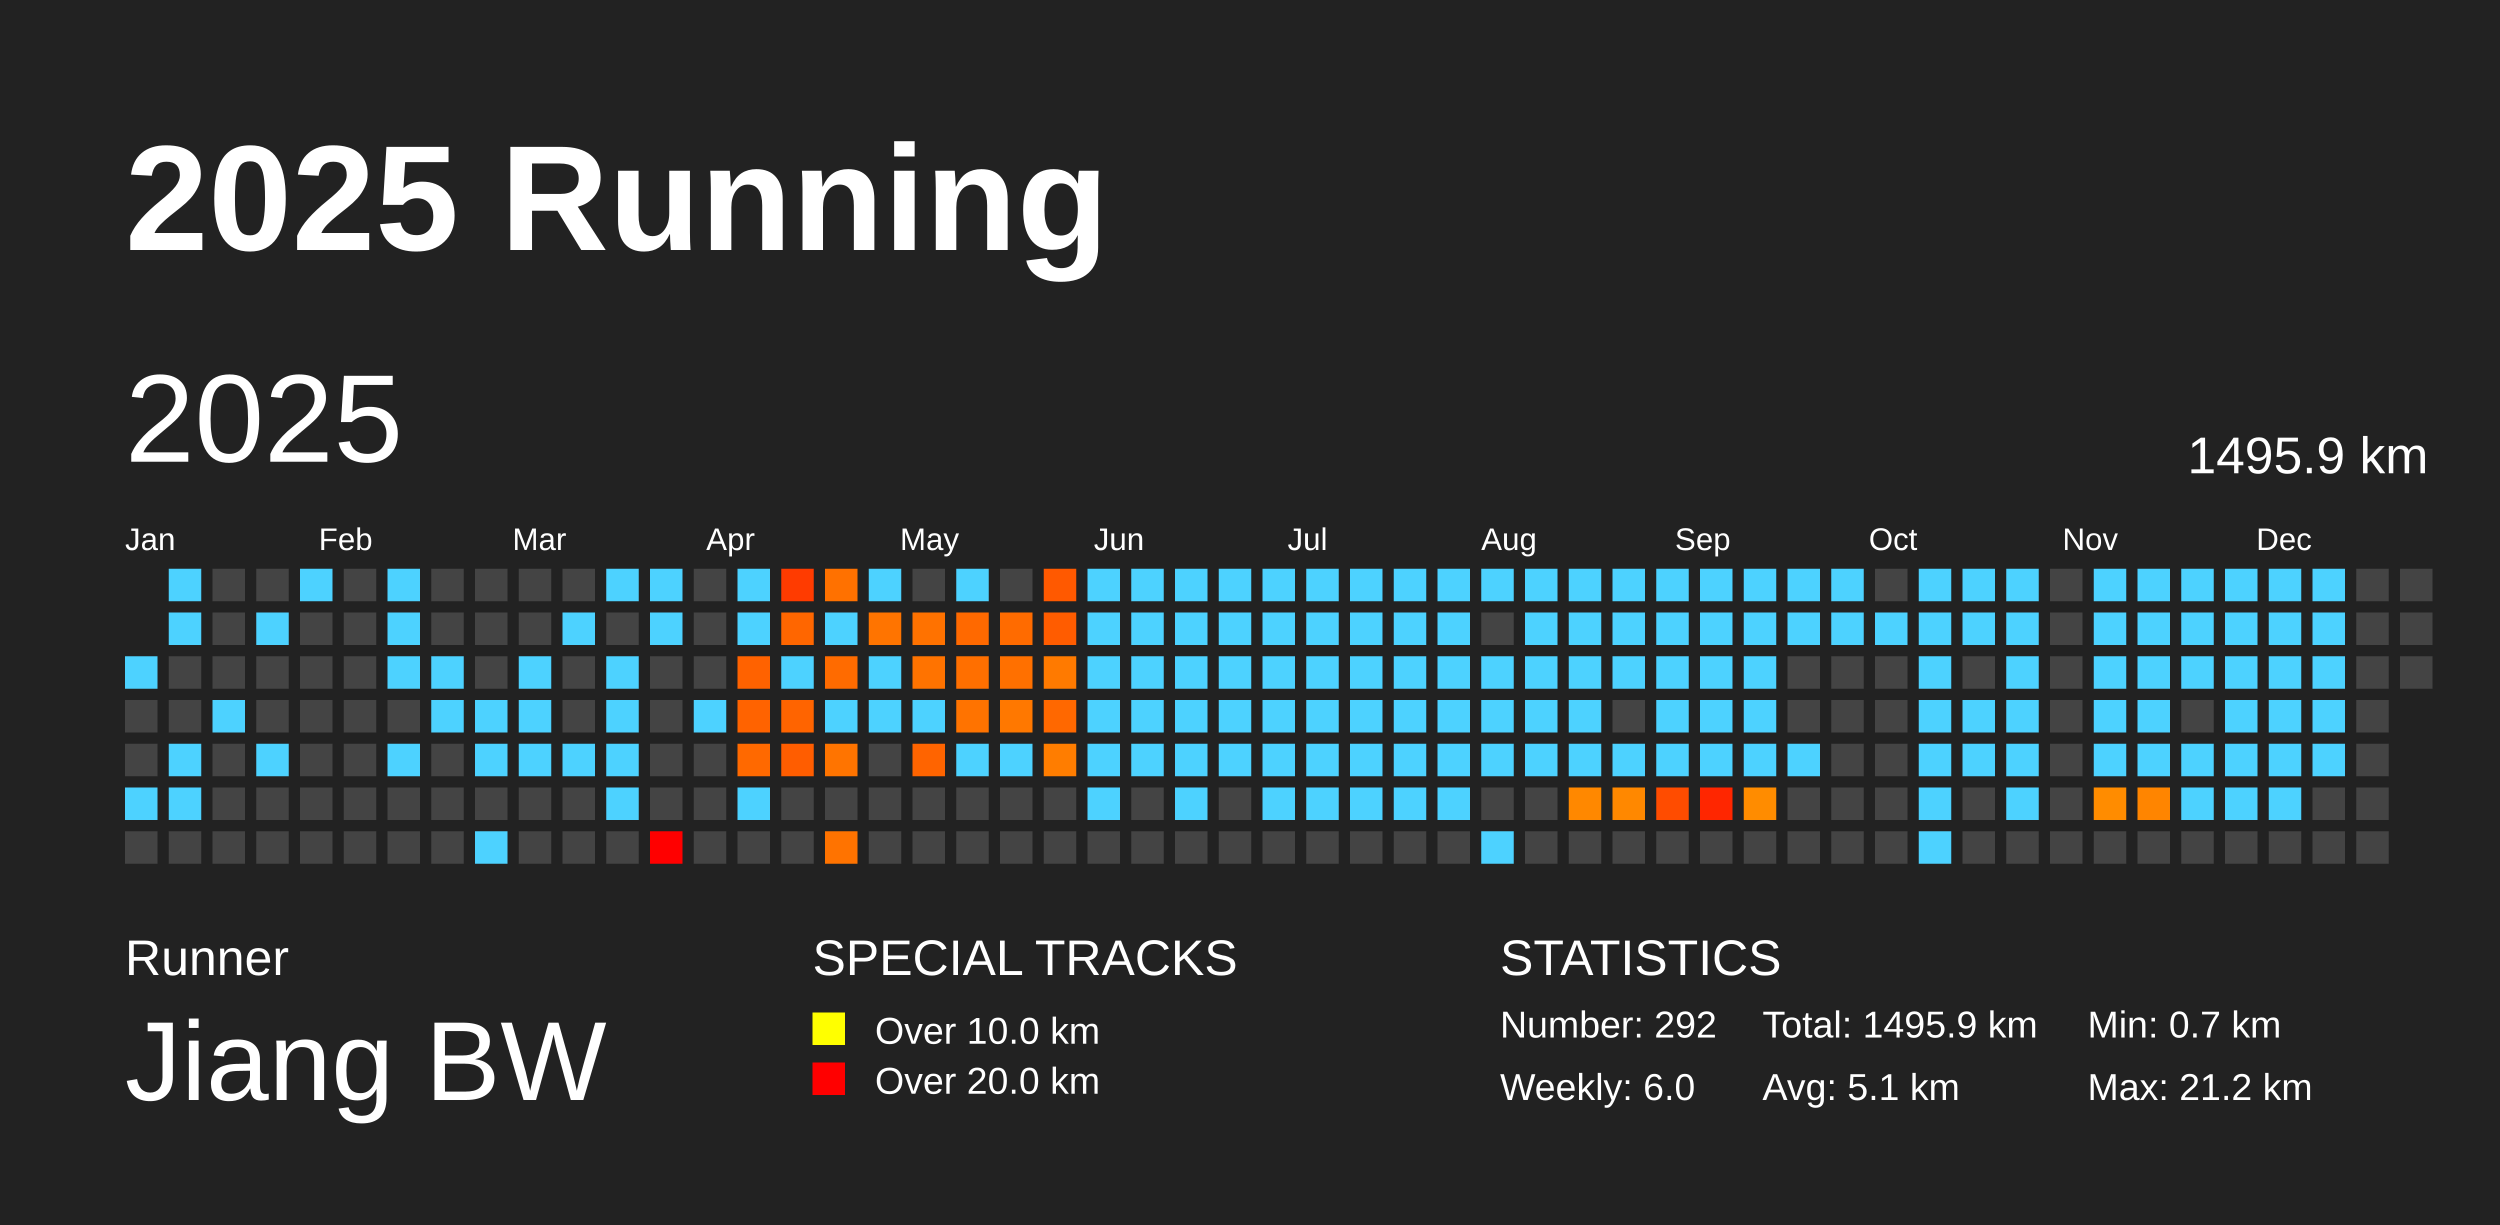
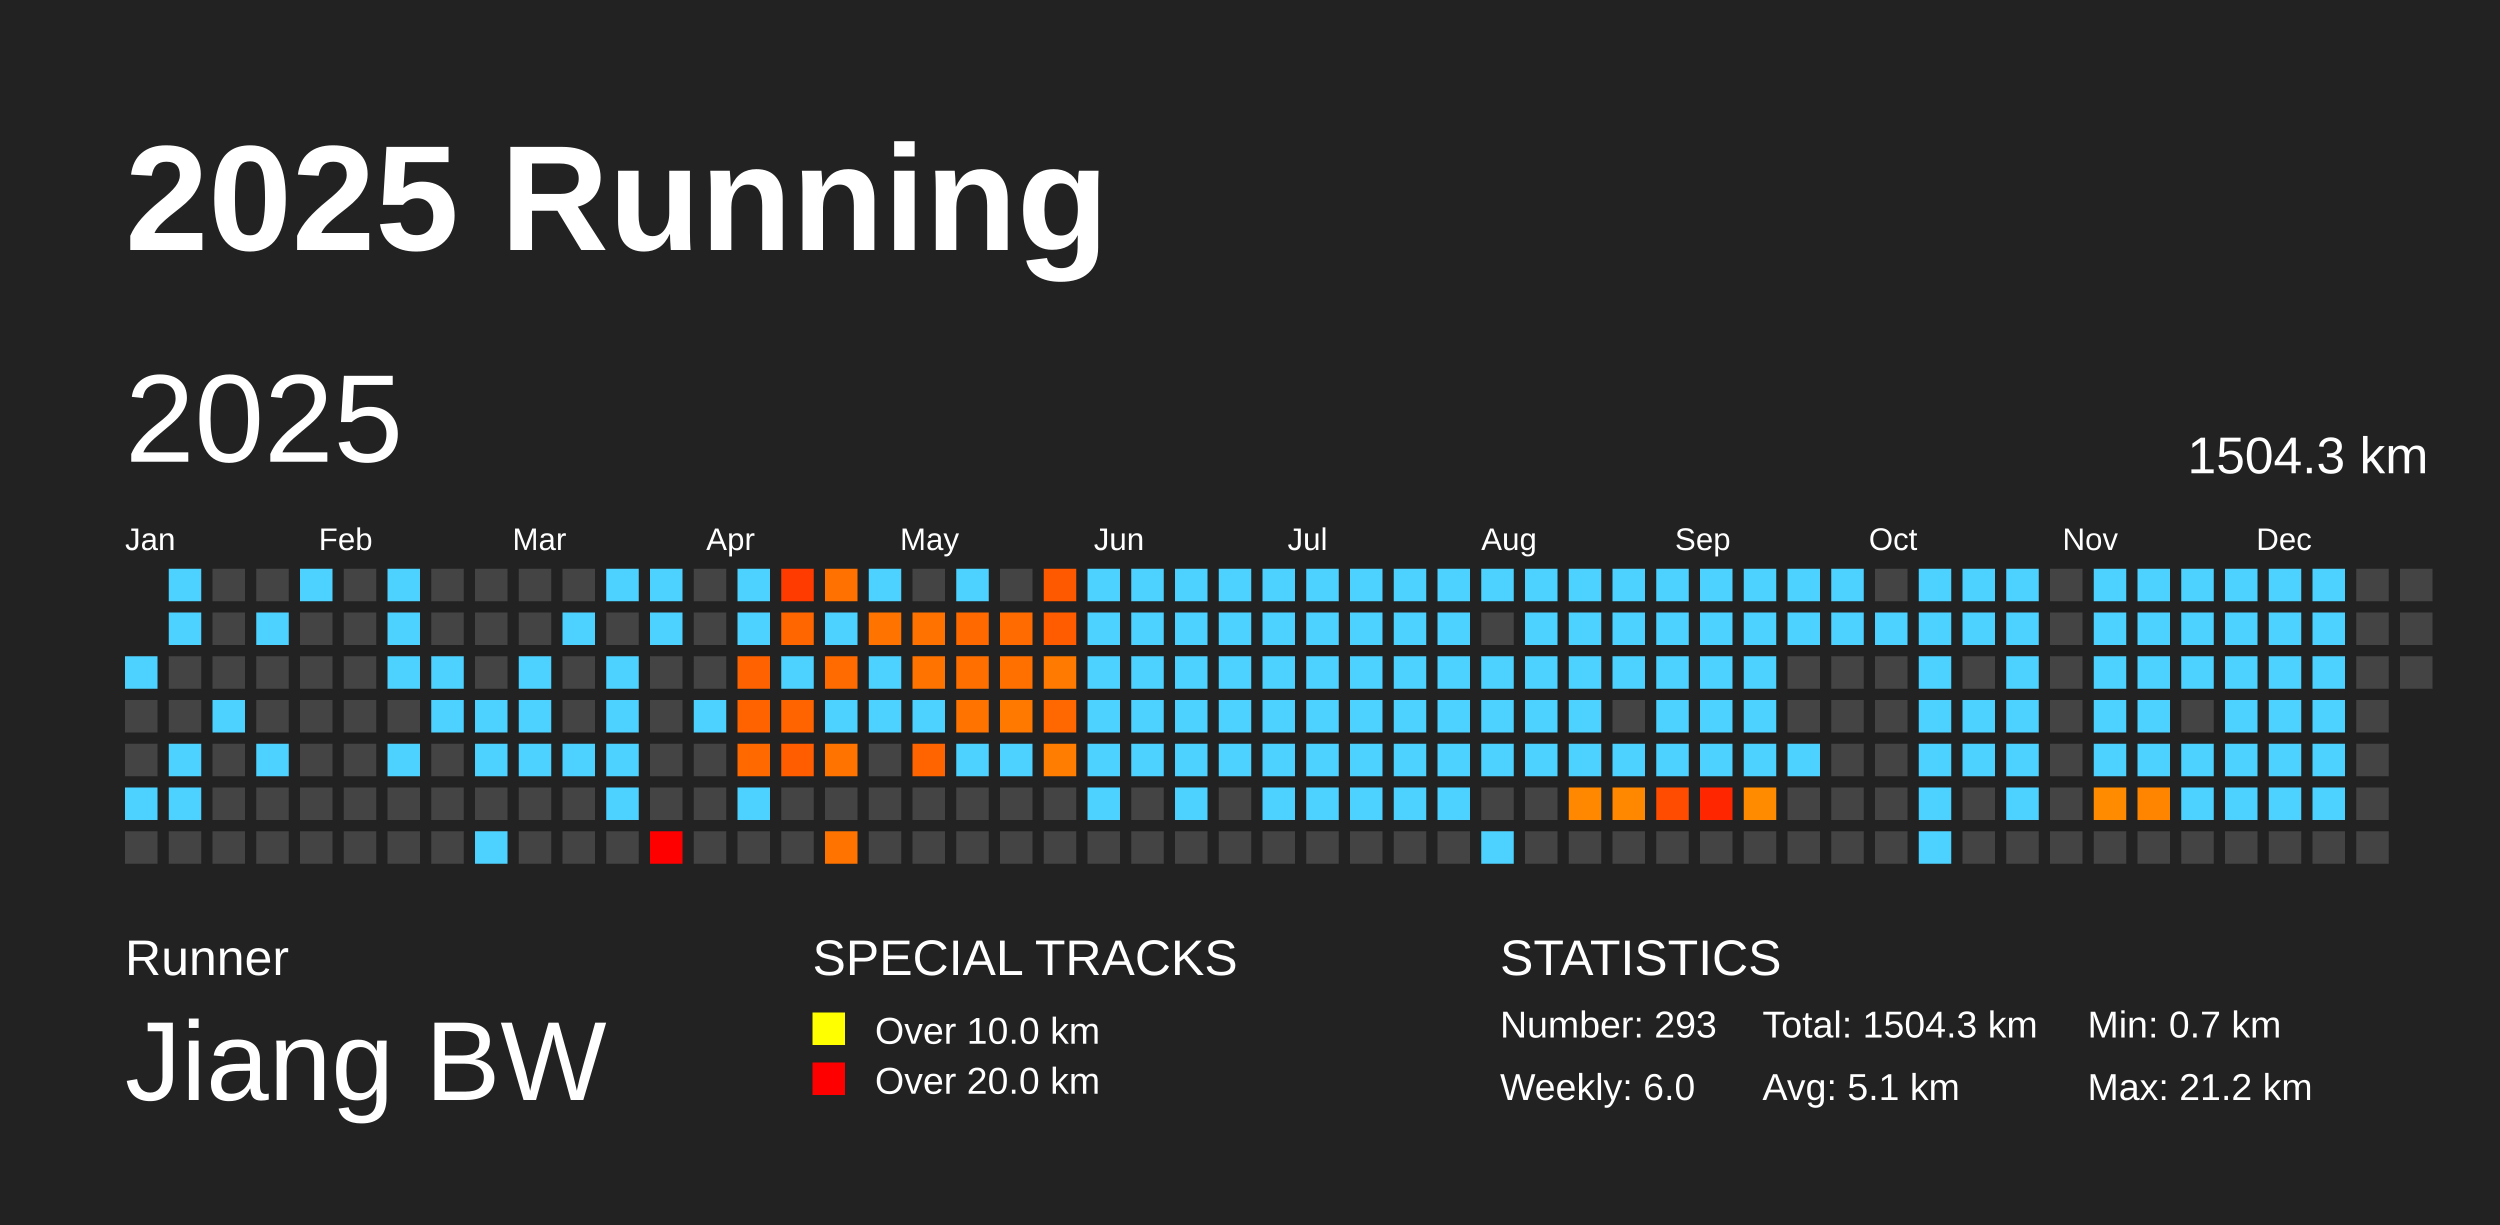
<svg xmlns="http://www.w3.org/2000/svg" baseProfile="full" height="98mm" version="1.1" viewBox="0,0,200,98" width="200mm">
  <defs />
  <rect fill="#222222" height="98" width="200" x="0" y="0" />
  <text fill="#FFFFFF" style="font-size:12px; font-family:Arial; font-weight:bold;" x="10" y="20">2025 Running</text>
  <text fill="#FFFFFF" style="font-size:4px; font-family:Arial" x="10" y="78">Runner</text>
  <text fill="#FFFFFF" style="font-size:9px; font-family:Arial" x="10" y="88">Jiang BW</text>
  <text fill="#FFFFFF" style="font-size:4px; font-family:Arial" x="65" y="78">SPECIAL TRACKS</text>
  <rect fill="yellow" height="2.6" width="2.6" x="65" y="81" />
  <text fill="#FFFFFF" style="font-size:3px; font-family:Arial" x="70" y="83.5">Over 10.0 km</text>
  <rect fill="red" height="2.6" width="2.6" x="65" y="85" />
  <text fill="#FFFFFF" style="font-size:3px; font-family:Arial" x="70" y="87.5">Over 20.0 km</text>
  <text fill="#FFFFFF" style="font-size:4px; font-family:Arial" x="120" y="78">STATISTICS</text>
-   <text fill="#FFFFFF" style="font-size:3px; font-family:Arial" x="120" y="83">Number: 292</text>
+   <text fill="#FFFFFF" style="font-size:3px; font-family:Arial" x="120" y="83">Number: 293</text>
  <text fill="#FFFFFF" style="font-size:3px; font-family:Arial" x="120" y="88">Weekly: 6.0</text>
-   <text fill="#FFFFFF" style="font-size:3px; font-family:Arial" x="141" y="83">Total: 1495.9 km</text>
+   <text fill="#FFFFFF" style="font-size:3px; font-family:Arial" x="141" y="83">Total: 1504.3 km</text>
  <text fill="#FFFFFF" style="font-size:3px; font-family:Arial" x="141" y="88">Avg: 5.1 km</text>
  <text fill="#FFFFFF" style="font-size:3px; font-family:Arial" x="167" y="83">Min: 0.7 km</text>
  <text fill="#FFFFFF" style="font-size:3px; font-family:Arial" x="167" y="88">Max: 21.2 km</text>
  <text dominant-baseline="hanging" fill="#FFFFFF" style="font-size:10.0px; font-family:Arial;" x="10" y="30">2025</text>
-   <text dominant-baseline="hanging" fill="#FFFFFF" style="font-size:4.125px; font-family:Arial;" x="175" y="35">1495.9 km</text>
+   <text dominant-baseline="hanging" fill="#FFFFFF" style="font-size:4.125px; font-family:Arial;" x="175" y="35">1504.3 km</text>
  <text fill="#FFFFFF" style="font-size:2.5px; font-family:Arial" x="10.0" y="44">Jan</text>
  <text fill="#FFFFFF" style="font-size:2.5px; font-family:Arial" x="25.5" y="44">Feb</text>
  <text fill="#FFFFFF" style="font-size:2.5px; font-family:Arial" x="41.0" y="44">Mar</text>
  <text fill="#FFFFFF" style="font-size:2.5px; font-family:Arial" x="56.5" y="44">Apr</text>
  <text fill="#FFFFFF" style="font-size:2.5px; font-family:Arial" x="72.0" y="44">May</text>
  <text fill="#FFFFFF" style="font-size:2.5px; font-family:Arial" x="87.5" y="44">Jun</text>
  <text fill="#FFFFFF" style="font-size:2.5px; font-family:Arial" x="103.0" y="44">Jul</text>
  <text fill="#FFFFFF" style="font-size:2.5px; font-family:Arial" x="118.5" y="44">Aug</text>
  <text fill="#FFFFFF" style="font-size:2.5px; font-family:Arial" x="134.0" y="44">Sep</text>
  <text fill="#FFFFFF" style="font-size:2.5px; font-family:Arial" x="149.5" y="44">Oct</text>
  <text fill="#FFFFFF" style="font-size:2.5px; font-family:Arial" x="165.0" y="44">Nov</text>
  <text fill="#FFFFFF" style="font-size:2.5px; font-family:Arial" x="180.5" y="44">Dec</text>
  <rect fill="#4dd2ff" height="2.6" width="2.6" x="10.0" y="52.5" />
  <rect fill="#444444" height="2.6" width="2.6" x="10.0" y="56.0" />
  <rect fill="#444444" height="2.6" width="2.6" x="10.0" y="59.5" />
  <rect fill="#4dd2ff" height="2.6" width="2.6" x="10.0" y="63.0" />
  <rect fill="#444444" height="2.6" width="2.6" x="10.0" y="66.5" />
  <rect fill="#4dd2ff" height="2.6" width="2.6" x="13.5" y="45.5" />
  <rect fill="#4dd2ff" height="2.6" width="2.6" x="13.5" y="49.0" />
  <rect fill="#444444" height="2.6" width="2.6" x="13.5" y="52.5" />
  <rect fill="#444444" height="2.6" width="2.6" x="13.5" y="56.0" />
  <rect fill="#4dd2ff" height="2.6" width="2.6" x="13.5" y="59.5" />
  <rect fill="#4dd2ff" height="2.6" width="2.6" x="13.5" y="63.0" />
  <rect fill="#444444" height="2.6" width="2.6" x="13.5" y="66.5" />
  <rect fill="#444444" height="2.6" width="2.6" x="17.0" y="45.5" />
  <rect fill="#444444" height="2.6" width="2.6" x="17.0" y="49.0" />
  <rect fill="#444444" height="2.6" width="2.6" x="17.0" y="52.5" />
  <rect fill="#4dd2ff" height="2.6" width="2.6" x="17.0" y="56.0" />
  <rect fill="#444444" height="2.6" width="2.6" x="17.0" y="59.5" />
  <rect fill="#444444" height="2.6" width="2.6" x="17.0" y="63.0" />
  <rect fill="#444444" height="2.6" width="2.6" x="17.0" y="66.5" />
  <rect fill="#444444" height="2.6" width="2.6" x="20.5" y="45.5" />
  <rect fill="#4dd2ff" height="2.6" width="2.6" x="20.5" y="49.0" />
  <rect fill="#444444" height="2.6" width="2.6" x="20.5" y="52.5" />
  <rect fill="#444444" height="2.6" width="2.6" x="20.5" y="56.0" />
  <rect fill="#4dd2ff" height="2.6" width="2.6" x="20.5" y="59.5" />
  <rect fill="#444444" height="2.6" width="2.6" x="20.5" y="63.0" />
  <rect fill="#444444" height="2.6" width="2.6" x="20.5" y="66.5" />
  <rect fill="#4dd2ff" height="2.6" width="2.6" x="24.0" y="45.5" />
  <rect fill="#444444" height="2.6" width="2.6" x="24.0" y="49.0" />
  <rect fill="#444444" height="2.6" width="2.6" x="24.0" y="52.5" />
  <rect fill="#444444" height="2.6" width="2.6" x="24.0" y="56.0" />
  <rect fill="#444444" height="2.6" width="2.6" x="24.0" y="59.5" />
  <rect fill="#444444" height="2.6" width="2.6" x="24.0" y="63.0" />
  <rect fill="#444444" height="2.6" width="2.6" x="24.0" y="66.5" />
  <rect fill="#444444" height="2.6" width="2.6" x="27.5" y="45.5" />
  <rect fill="#444444" height="2.6" width="2.6" x="27.5" y="49.0" />
  <rect fill="#444444" height="2.6" width="2.6" x="27.5" y="52.5" />
  <rect fill="#444444" height="2.6" width="2.6" x="27.5" y="56.0" />
  <rect fill="#444444" height="2.6" width="2.6" x="27.5" y="59.5" />
  <rect fill="#444444" height="2.6" width="2.6" x="27.5" y="63.0" />
  <rect fill="#444444" height="2.6" width="2.6" x="27.5" y="66.5" />
  <rect fill="#4dd2ff" height="2.6" width="2.6" x="31.0" y="45.5" />
  <rect fill="#4dd2ff" height="2.6" width="2.6" x="31.0" y="49.0" />
  <rect fill="#4dd2ff" height="2.6" width="2.6" x="31.0" y="52.5" />
  <rect fill="#444444" height="2.6" width="2.6" x="31.0" y="56.0" />
  <rect fill="#4dd2ff" height="2.6" width="2.6" x="31.0" y="59.5" />
  <rect fill="#444444" height="2.6" width="2.6" x="31.0" y="63.0" />
  <rect fill="#444444" height="2.6" width="2.6" x="31.0" y="66.5" />
  <rect fill="#444444" height="2.6" width="2.6" x="34.5" y="45.5" />
  <rect fill="#444444" height="2.6" width="2.6" x="34.5" y="49.0" />
  <rect fill="#4dd2ff" height="2.6" width="2.6" x="34.5" y="52.5" />
  <rect fill="#4dd2ff" height="2.6" width="2.6" x="34.5" y="56.0" />
  <rect fill="#444444" height="2.6" width="2.6" x="34.5" y="59.5" />
  <rect fill="#444444" height="2.6" width="2.6" x="34.5" y="63.0" />
  <rect fill="#444444" height="2.6" width="2.6" x="34.5" y="66.5" />
  <rect fill="#444444" height="2.6" width="2.6" x="38.0" y="45.5" />
  <rect fill="#444444" height="2.6" width="2.6" x="38.0" y="49.0" />
  <rect fill="#444444" height="2.6" width="2.6" x="38.0" y="52.5" />
  <rect fill="#4dd2ff" height="2.6" width="2.6" x="38.0" y="56.0" />
  <rect fill="#4dd2ff" height="2.6" width="2.6" x="38.0" y="59.5" />
  <rect fill="#444444" height="2.6" width="2.6" x="38.0" y="63.0" />
  <rect fill="#4dd2ff" height="2.6" width="2.6" x="38.0" y="66.5" />
  <rect fill="#444444" height="2.6" width="2.6" x="41.5" y="45.5" />
  <rect fill="#444444" height="2.6" width="2.6" x="41.5" y="49.0" />
  <rect fill="#4dd2ff" height="2.6" width="2.6" x="41.5" y="52.5" />
  <rect fill="#4dd2ff" height="2.6" width="2.6" x="41.5" y="56.0" />
  <rect fill="#4dd2ff" height="2.6" width="2.6" x="41.5" y="59.5" />
  <rect fill="#444444" height="2.6" width="2.6" x="41.5" y="63.0" />
  <rect fill="#444444" height="2.6" width="2.6" x="41.5" y="66.5" />
  <rect fill="#444444" height="2.6" width="2.6" x="45.0" y="45.5" />
  <rect fill="#4dd2ff" height="2.6" width="2.6" x="45.0" y="49.0" />
  <rect fill="#444444" height="2.6" width="2.6" x="45.0" y="52.5" />
  <rect fill="#444444" height="2.6" width="2.6" x="45.0" y="56.0" />
  <rect fill="#4dd2ff" height="2.6" width="2.6" x="45.0" y="59.5" />
  <rect fill="#444444" height="2.6" width="2.6" x="45.0" y="63.0" />
  <rect fill="#444444" height="2.6" width="2.6" x="45.0" y="66.5" />
  <rect fill="#4dd2ff" height="2.6" width="2.6" x="48.5" y="45.5" />
  <rect fill="#444444" height="2.6" width="2.6" x="48.5" y="49.0" />
  <rect fill="#4dd2ff" height="2.6" width="2.6" x="48.5" y="52.5" />
  <rect fill="#4dd2ff" height="2.6" width="2.6" x="48.5" y="56.0" />
  <rect fill="#4dd2ff" height="2.6" width="2.6" x="48.5" y="59.5" />
  <rect fill="#4dd2ff" height="2.6" width="2.6" x="48.5" y="63.0" />
  <rect fill="#444444" height="2.6" width="2.6" x="48.5" y="66.5" />
  <rect fill="#4dd2ff" height="2.6" width="2.6" x="52.0" y="45.5" />
  <rect fill="#4dd2ff" height="2.6" width="2.6" x="52.0" y="49.0" />
  <rect fill="#444444" height="2.6" width="2.6" x="52.0" y="52.5" />
  <rect fill="#444444" height="2.6" width="2.6" x="52.0" y="56.0" />
  <rect fill="#444444" height="2.6" width="2.6" x="52.0" y="59.5" />
  <rect fill="#444444" height="2.6" width="2.6" x="52.0" y="63.0" />
  <rect fill="red" height="2.6" width="2.6" x="52.0" y="66.5" />
  <rect fill="#444444" height="2.6" width="2.6" x="55.5" y="45.5" />
  <rect fill="#444444" height="2.6" width="2.6" x="55.5" y="49.0" />
  <rect fill="#444444" height="2.6" width="2.6" x="55.5" y="52.5" />
  <rect fill="#4dd2ff" height="2.6" width="2.6" x="55.5" y="56.0" />
  <rect fill="#444444" height="2.6" width="2.6" x="55.5" y="59.5" />
  <rect fill="#444444" height="2.6" width="2.6" x="55.5" y="63.0" />
  <rect fill="#444444" height="2.6" width="2.6" x="55.5" y="66.5" />
  <rect fill="#4dd2ff" height="2.6" width="2.6" x="59.0" y="45.5" />
  <rect fill="#4dd2ff" height="2.6" width="2.6" x="59.0" y="49.0" />
  <rect fill="#ff6200" height="2.6" width="2.6" x="59.0" y="52.5" />
  <rect fill="#ff6300" height="2.6" width="2.6" x="59.0" y="56.0" />
  <rect fill="#ff6900" height="2.6" width="2.6" x="59.0" y="59.5" />
  <rect fill="#4dd2ff" height="2.6" width="2.6" x="59.0" y="63.0" />
  <rect fill="#444444" height="2.6" width="2.6" x="59.0" y="66.5" />
  <rect fill="#ff3b00" height="2.6" width="2.6" x="62.5" y="45.5" />
  <rect fill="#ff6600" height="2.6" width="2.6" x="62.5" y="49.0" />
  <rect fill="#4dd2ff" height="2.6" width="2.6" x="62.5" y="52.5" />
  <rect fill="#ff6400" height="2.6" width="2.6" x="62.5" y="56.0" />
  <rect fill="#ff5d00" height="2.6" width="2.6" x="62.5" y="59.5" />
  <rect fill="#444444" height="2.6" width="2.6" x="62.5" y="63.0" />
  <rect fill="#444444" height="2.6" width="2.6" x="62.5" y="66.5" />
  <rect fill="#ff7100" height="2.6" width="2.6" x="66.0" y="45.5" />
  <rect fill="#4dd2ff" height="2.6" width="2.6" x="66.0" y="49.0" />
  <rect fill="#ff6b00" height="2.6" width="2.6" x="66.0" y="52.5" />
  <rect fill="#4dd2ff" height="2.6" width="2.6" x="66.0" y="56.0" />
  <rect fill="#ff7400" height="2.6" width="2.6" x="66.0" y="59.5" />
  <rect fill="#444444" height="2.6" width="2.6" x="66.0" y="63.0" />
  <rect fill="#ff7300" height="2.6" width="2.6" x="66.0" y="66.5" />
  <rect fill="#4dd2ff" height="2.6" width="2.6" x="69.5" y="45.5" />
  <rect fill="#ff7400" height="2.6" width="2.6" x="69.5" y="49.0" />
  <rect fill="#4dd2ff" height="2.6" width="2.6" x="69.5" y="52.5" />
  <rect fill="#4dd2ff" height="2.6" width="2.6" x="69.5" y="56.0" />
  <rect fill="#444444" height="2.6" width="2.6" x="69.5" y="59.5" />
  <rect fill="#444444" height="2.6" width="2.6" x="69.5" y="63.0" />
  <rect fill="#444444" height="2.6" width="2.6" x="69.5" y="66.5" />
  <rect fill="#444444" height="2.6" width="2.6" x="73.0" y="45.5" />
  <rect fill="#ff7200" height="2.6" width="2.6" x="73.0" y="49.0" />
  <rect fill="#ff7300" height="2.6" width="2.6" x="73.0" y="52.5" />
  <rect fill="#4dd2ff" height="2.6" width="2.6" x="73.0" y="56.0" />
  <rect fill="#ff6400" height="2.6" width="2.6" x="73.0" y="59.5" />
  <rect fill="#444444" height="2.6" width="2.6" x="73.0" y="63.0" />
  <rect fill="#444444" height="2.6" width="2.6" x="73.0" y="66.5" />
  <rect fill="#4dd2ff" height="2.6" width="2.6" x="76.5" y="45.5" />
  <rect fill="#ff6900" height="2.6" width="2.6" x="76.5" y="49.0" />
  <rect fill="#ff6f00" height="2.6" width="2.6" x="76.5" y="52.5" />
  <rect fill="#ff7300" height="2.6" width="2.6" x="76.5" y="56.0" />
  <rect fill="#4dd2ff" height="2.6" width="2.6" x="76.5" y="59.5" />
  <rect fill="#444444" height="2.6" width="2.6" x="76.5" y="63.0" />
  <rect fill="#444444" height="2.6" width="2.6" x="76.5" y="66.5" />
  <rect fill="#444444" height="2.6" width="2.6" x="80.0" y="45.5" />
  <rect fill="#ff6b00" height="2.6" width="2.6" x="80.0" y="49.0" />
  <rect fill="#ff7000" height="2.6" width="2.6" x="80.0" y="52.5" />
  <rect fill="#ff7800" height="2.6" width="2.6" x="80.0" y="56.0" />
  <rect fill="#4dd2ff" height="2.6" width="2.6" x="80.0" y="59.5" />
  <rect fill="#444444" height="2.6" width="2.6" x="80.0" y="63.0" />
  <rect fill="#444444" height="2.6" width="2.6" x="80.0" y="66.5" />
  <rect fill="#ff5900" height="2.6" width="2.6" x="83.5" y="45.5" />
  <rect fill="#ff5c00" height="2.6" width="2.6" x="83.5" y="49.0" />
  <rect fill="#ff7a00" height="2.6" width="2.6" x="83.5" y="52.5" />
  <rect fill="#ff6800" height="2.6" width="2.6" x="83.5" y="56.0" />
  <rect fill="#ff7d00" height="2.6" width="2.6" x="83.5" y="59.5" />
  <rect fill="#444444" height="2.6" width="2.6" x="83.5" y="63.0" />
  <rect fill="#444444" height="2.6" width="2.6" x="83.5" y="66.5" />
  <rect fill="#4dd2ff" height="2.6" width="2.6" x="87.0" y="45.5" />
  <rect fill="#4dd2ff" height="2.6" width="2.6" x="87.0" y="49.0" />
  <rect fill="#4dd2ff" height="2.6" width="2.6" x="87.0" y="52.5" />
  <rect fill="#4dd2ff" height="2.6" width="2.6" x="87.0" y="56.0" />
  <rect fill="#4dd2ff" height="2.6" width="2.6" x="87.0" y="59.5" />
  <rect fill="#4dd2ff" height="2.6" width="2.6" x="87.0" y="63.0" />
  <rect fill="#444444" height="2.6" width="2.6" x="87.0" y="66.5" />
  <rect fill="#4dd2ff" height="2.6" width="2.6" x="90.5" y="45.5" />
  <rect fill="#4dd2ff" height="2.6" width="2.6" x="90.5" y="49.0" />
  <rect fill="#4dd2ff" height="2.6" width="2.6" x="90.5" y="52.5" />
  <rect fill="#4dd2ff" height="2.6" width="2.6" x="90.5" y="56.0" />
  <rect fill="#4dd2ff" height="2.6" width="2.6" x="90.5" y="59.5" />
  <rect fill="#444444" height="2.6" width="2.6" x="90.5" y="63.0" />
  <rect fill="#444444" height="2.6" width="2.6" x="90.5" y="66.5" />
  <rect fill="#4dd2ff" height="2.6" width="2.6" x="94.0" y="45.5" />
  <rect fill="#4dd2ff" height="2.6" width="2.6" x="94.0" y="49.0" />
  <rect fill="#4dd2ff" height="2.6" width="2.6" x="94.0" y="52.5" />
  <rect fill="#4dd2ff" height="2.6" width="2.6" x="94.0" y="56.0" />
  <rect fill="#4dd2ff" height="2.6" width="2.6" x="94.0" y="59.5" />
  <rect fill="#4dd2ff" height="2.6" width="2.6" x="94.0" y="63.0" />
  <rect fill="#444444" height="2.6" width="2.6" x="94.0" y="66.5" />
  <rect fill="#4dd2ff" height="2.6" width="2.6" x="97.5" y="45.5" />
  <rect fill="#4dd2ff" height="2.6" width="2.6" x="97.5" y="49.0" />
  <rect fill="#4dd2ff" height="2.6" width="2.6" x="97.5" y="52.5" />
  <rect fill="#4dd2ff" height="2.6" width="2.6" x="97.5" y="56.0" />
  <rect fill="#4dd2ff" height="2.6" width="2.6" x="97.5" y="59.5" />
  <rect fill="#444444" height="2.6" width="2.6" x="97.5" y="63.0" />
  <rect fill="#444444" height="2.6" width="2.6" x="97.5" y="66.5" />
  <rect fill="#4dd2ff" height="2.6" width="2.6" x="101.0" y="45.5" />
  <rect fill="#4dd2ff" height="2.6" width="2.6" x="101.0" y="49.0" />
  <rect fill="#4dd2ff" height="2.6" width="2.6" x="101.0" y="52.5" />
  <rect fill="#4dd2ff" height="2.6" width="2.6" x="101.0" y="56.0" />
  <rect fill="#4dd2ff" height="2.6" width="2.6" x="101.0" y="59.5" />
  <rect fill="#4dd2ff" height="2.6" width="2.6" x="101.0" y="63.0" />
  <rect fill="#444444" height="2.6" width="2.6" x="101.0" y="66.5" />
  <rect fill="#4dd2ff" height="2.6" width="2.6" x="104.5" y="45.5" />
  <rect fill="#4dd2ff" height="2.6" width="2.6" x="104.5" y="49.0" />
  <rect fill="#4dd2ff" height="2.6" width="2.6" x="104.5" y="52.5" />
  <rect fill="#4dd2ff" height="2.6" width="2.6" x="104.5" y="56.0" />
  <rect fill="#4dd2ff" height="2.6" width="2.6" x="104.5" y="59.5" />
  <rect fill="#4dd2ff" height="2.6" width="2.6" x="104.5" y="63.0" />
  <rect fill="#444444" height="2.6" width="2.6" x="104.5" y="66.5" />
  <rect fill="#4dd2ff" height="2.6" width="2.6" x="108.0" y="45.5" />
  <rect fill="#4dd2ff" height="2.6" width="2.6" x="108.0" y="49.0" />
  <rect fill="#4dd2ff" height="2.6" width="2.6" x="108.0" y="52.5" />
  <rect fill="#4dd2ff" height="2.6" width="2.6" x="108.0" y="56.0" />
  <rect fill="#4dd2ff" height="2.6" width="2.6" x="108.0" y="59.5" />
  <rect fill="#4dd2ff" height="2.6" width="2.6" x="108.0" y="63.0" />
  <rect fill="#444444" height="2.6" width="2.6" x="108.0" y="66.5" />
  <rect fill="#4dd2ff" height="2.6" width="2.6" x="111.5" y="45.5" />
  <rect fill="#4dd2ff" height="2.6" width="2.6" x="111.5" y="49.0" />
  <rect fill="#4dd2ff" height="2.6" width="2.6" x="111.5" y="52.5" />
  <rect fill="#4dd2ff" height="2.6" width="2.6" x="111.5" y="56.0" />
  <rect fill="#4dd2ff" height="2.6" width="2.6" x="111.5" y="59.5" />
  <rect fill="#4dd2ff" height="2.6" width="2.6" x="111.5" y="63.0" />
  <rect fill="#444444" height="2.6" width="2.6" x="111.5" y="66.5" />
  <rect fill="#4dd2ff" height="2.6" width="2.6" x="115.0" y="45.5" />
  <rect fill="#4dd2ff" height="2.6" width="2.6" x="115.0" y="49.0" />
  <rect fill="#4dd2ff" height="2.6" width="2.6" x="115.0" y="52.5" />
  <rect fill="#4dd2ff" height="2.6" width="2.6" x="115.0" y="56.0" />
  <rect fill="#4dd2ff" height="2.6" width="2.6" x="115.0" y="59.5" />
  <rect fill="#4dd2ff" height="2.6" width="2.6" x="115.0" y="63.0" />
  <rect fill="#444444" height="2.6" width="2.6" x="115.0" y="66.5" />
  <rect fill="#4dd2ff" height="2.6" width="2.6" x="118.5" y="45.5" />
  <rect fill="#444444" height="2.6" width="2.6" x="118.5" y="49.0" />
  <rect fill="#4dd2ff" height="2.6" width="2.6" x="118.5" y="52.5" />
  <rect fill="#4dd2ff" height="2.6" width="2.6" x="118.5" y="56.0" />
  <rect fill="#4dd2ff" height="2.6" width="2.6" x="118.5" y="59.5" />
  <rect fill="#444444" height="2.6" width="2.6" x="118.5" y="63.0" />
  <rect fill="#4dd2ff" height="2.6" width="2.6" x="118.5" y="66.5" />
  <rect fill="#4dd2ff" height="2.6" width="2.6" x="122.0" y="45.5" />
  <rect fill="#4dd2ff" height="2.6" width="2.6" x="122.0" y="49.0" />
  <rect fill="#4dd2ff" height="2.6" width="2.6" x="122.0" y="52.5" />
  <rect fill="#4dd2ff" height="2.6" width="2.6" x="122.0" y="56.0" />
  <rect fill="#4dd2ff" height="2.6" width="2.6" x="122.0" y="59.5" />
  <rect fill="#444444" height="2.6" width="2.6" x="122.0" y="63.0" />
  <rect fill="#444444" height="2.6" width="2.6" x="122.0" y="66.5" />
  <rect fill="#4dd2ff" height="2.6" width="2.6" x="125.5" y="45.5" />
  <rect fill="#4dd2ff" height="2.6" width="2.6" x="125.5" y="49.0" />
  <rect fill="#4dd2ff" height="2.6" width="2.6" x="125.5" y="52.5" />
  <rect fill="#4dd2ff" height="2.6" width="2.6" x="125.5" y="56.0" />
  <rect fill="#4dd2ff" height="2.6" width="2.6" x="125.5" y="59.5" />
  <rect fill="#ff8800" height="2.6" width="2.6" x="125.5" y="63.0" />
  <rect fill="#444444" height="2.6" width="2.6" x="125.5" y="66.5" />
  <rect fill="#4dd2ff" height="2.6" width="2.6" x="129.0" y="45.5" />
  <rect fill="#4dd2ff" height="2.6" width="2.6" x="129.0" y="49.0" />
  <rect fill="#4dd2ff" height="2.6" width="2.6" x="129.0" y="52.5" />
  <rect fill="#444444" height="2.6" width="2.6" x="129.0" y="56.0" />
  <rect fill="#4dd2ff" height="2.6" width="2.6" x="129.0" y="59.5" />
  <rect fill="#ff8800" height="2.6" width="2.6" x="129.0" y="63.0" />
  <rect fill="#444444" height="2.6" width="2.6" x="129.0" y="66.5" />
  <rect fill="#4dd2ff" height="2.6" width="2.6" x="132.5" y="45.5" />
  <rect fill="#4dd2ff" height="2.6" width="2.6" x="132.5" y="49.0" />
  <rect fill="#4dd2ff" height="2.6" width="2.6" x="132.5" y="52.5" />
  <rect fill="#4dd2ff" height="2.6" width="2.6" x="132.5" y="56.0" />
  <rect fill="#4dd2ff" height="2.6" width="2.6" x="132.5" y="59.5" />
  <rect fill="#ff4c00" height="2.6" width="2.6" x="132.5" y="63.0" />
  <rect fill="#444444" height="2.6" width="2.6" x="132.5" y="66.5" />
  <rect fill="#4dd2ff" height="2.6" width="2.6" x="136.0" y="45.5" />
  <rect fill="#4dd2ff" height="2.6" width="2.6" x="136.0" y="49.0" />
  <rect fill="#4dd2ff" height="2.6" width="2.6" x="136.0" y="52.5" />
  <rect fill="#4dd2ff" height="2.6" width="2.6" x="136.0" y="56.0" />
  <rect fill="#4dd2ff" height="2.6" width="2.6" x="136.0" y="59.5" />
  <rect fill="#ff2600" height="2.6" width="2.6" x="136.0" y="63.0" />
  <rect fill="#444444" height="2.6" width="2.6" x="136.0" y="66.5" />
  <rect fill="#4dd2ff" height="2.6" width="2.6" x="139.5" y="45.5" />
  <rect fill="#4dd2ff" height="2.6" width="2.6" x="139.5" y="49.0" />
  <rect fill="#4dd2ff" height="2.6" width="2.6" x="139.5" y="52.5" />
  <rect fill="#4dd2ff" height="2.6" width="2.6" x="139.5" y="56.0" />
  <rect fill="#4dd2ff" height="2.6" width="2.6" x="139.5" y="59.5" />
  <rect fill="#ff8c00" height="2.6" width="2.6" x="139.5" y="63.0" />
  <rect fill="#444444" height="2.6" width="2.6" x="139.5" y="66.5" />
  <rect fill="#4dd2ff" height="2.6" width="2.6" x="143.0" y="45.5" />
  <rect fill="#4dd2ff" height="2.6" width="2.6" x="143.0" y="49.0" />
  <rect fill="#444444" height="2.6" width="2.6" x="143.0" y="52.5" />
  <rect fill="#444444" height="2.6" width="2.6" x="143.0" y="56.0" />
  <rect fill="#4dd2ff" height="2.6" width="2.6" x="143.0" y="59.5" />
  <rect fill="#444444" height="2.6" width="2.6" x="143.0" y="63.0" />
  <rect fill="#444444" height="2.6" width="2.6" x="143.0" y="66.5" />
  <rect fill="#4dd2ff" height="2.6" width="2.6" x="146.5" y="45.5" />
  <rect fill="#4dd2ff" height="2.6" width="2.6" x="146.5" y="49.0" />
  <rect fill="#444444" height="2.6" width="2.6" x="146.5" y="52.5" />
  <rect fill="#444444" height="2.6" width="2.6" x="146.5" y="56.0" />
  <rect fill="#444444" height="2.6" width="2.6" x="146.5" y="59.5" />
  <rect fill="#444444" height="2.6" width="2.6" x="146.5" y="63.0" />
  <rect fill="#444444" height="2.6" width="2.6" x="146.5" y="66.5" />
  <rect fill="#444444" height="2.6" width="2.6" x="150.0" y="45.5" />
  <rect fill="#4dd2ff" height="2.6" width="2.6" x="150.0" y="49.0" />
  <rect fill="#444444" height="2.6" width="2.6" x="150.0" y="52.5" />
  <rect fill="#444444" height="2.6" width="2.6" x="150.0" y="56.0" />
  <rect fill="#444444" height="2.6" width="2.6" x="150.0" y="59.5" />
  <rect fill="#444444" height="2.6" width="2.6" x="150.0" y="63.0" />
  <rect fill="#444444" height="2.6" width="2.6" x="150.0" y="66.5" />
  <rect fill="#4dd2ff" height="2.6" width="2.6" x="153.5" y="45.5" />
  <rect fill="#4dd2ff" height="2.6" width="2.6" x="153.5" y="49.0" />
  <rect fill="#4dd2ff" height="2.6" width="2.6" x="153.5" y="52.5" />
  <rect fill="#4dd2ff" height="2.6" width="2.6" x="153.5" y="56.0" />
  <rect fill="#4dd2ff" height="2.6" width="2.6" x="153.5" y="59.5" />
  <rect fill="#4dd2ff" height="2.6" width="2.6" x="153.5" y="63.0" />
  <rect fill="#4dd2ff" height="2.6" width="2.6" x="153.5" y="66.5" />
  <rect fill="#4dd2ff" height="2.6" width="2.6" x="157.0" y="45.5" />
  <rect fill="#4dd2ff" height="2.6" width="2.6" x="157.0" y="49.0" />
  <rect fill="#444444" height="2.6" width="2.6" x="157.0" y="52.5" />
  <rect fill="#4dd2ff" height="2.6" width="2.6" x="157.0" y="56.0" />
  <rect fill="#4dd2ff" height="2.6" width="2.6" x="157.0" y="59.5" />
  <rect fill="#444444" height="2.6" width="2.6" x="157.0" y="63.0" />
  <rect fill="#444444" height="2.6" width="2.6" x="157.0" y="66.5" />
  <rect fill="#4dd2ff" height="2.6" width="2.6" x="160.5" y="45.5" />
  <rect fill="#4dd2ff" height="2.6" width="2.6" x="160.5" y="49.0" />
  <rect fill="#4dd2ff" height="2.6" width="2.6" x="160.5" y="52.5" />
  <rect fill="#4dd2ff" height="2.6" width="2.6" x="160.5" y="56.0" />
  <rect fill="#4dd2ff" height="2.6" width="2.6" x="160.5" y="59.5" />
  <rect fill="#4dd2ff" height="2.6" width="2.6" x="160.5" y="63.0" />
  <rect fill="#444444" height="2.6" width="2.6" x="160.5" y="66.5" />
  <rect fill="#444444" height="2.6" width="2.6" x="164.0" y="45.5" />
  <rect fill="#444444" height="2.6" width="2.6" x="164.0" y="49.0" />
  <rect fill="#444444" height="2.6" width="2.6" x="164.0" y="52.5" />
  <rect fill="#444444" height="2.6" width="2.6" x="164.0" y="56.0" />
  <rect fill="#444444" height="2.6" width="2.6" x="164.0" y="59.5" />
  <rect fill="#444444" height="2.6" width="2.6" x="164.0" y="63.0" />
  <rect fill="#444444" height="2.6" width="2.6" x="164.0" y="66.5" />
  <rect fill="#4dd2ff" height="2.6" width="2.6" x="167.5" y="45.5" />
  <rect fill="#4dd2ff" height="2.6" width="2.6" x="167.5" y="49.0" />
  <rect fill="#4dd2ff" height="2.6" width="2.6" x="167.5" y="52.5" />
  <rect fill="#4dd2ff" height="2.6" width="2.6" x="167.5" y="56.0" />
  <rect fill="#4dd2ff" height="2.6" width="2.6" x="167.5" y="59.5" />
  <rect fill="#ff8c00" height="2.6" width="2.6" x="167.5" y="63.0" />
  <rect fill="#444444" height="2.6" width="2.6" x="167.5" y="66.5" />
  <rect fill="#4dd2ff" height="2.6" width="2.6" x="171.0" y="45.5" />
  <rect fill="#4dd2ff" height="2.6" width="2.6" x="171.0" y="49.0" />
  <rect fill="#4dd2ff" height="2.6" width="2.6" x="171.0" y="52.5" />
  <rect fill="#4dd2ff" height="2.6" width="2.6" x="171.0" y="56.0" />
  <rect fill="#4dd2ff" height="2.6" width="2.6" x="171.0" y="59.5" />
  <rect fill="#ff8500" height="2.6" width="2.6" x="171.0" y="63.0" />
  <rect fill="#444444" height="2.6" width="2.6" x="171.0" y="66.5" />
  <rect fill="#4dd2ff" height="2.6" width="2.6" x="174.5" y="45.5" />
  <rect fill="#4dd2ff" height="2.6" width="2.6" x="174.5" y="49.0" />
  <rect fill="#4dd2ff" height="2.6" width="2.6" x="174.5" y="52.5" />
  <rect fill="#444444" height="2.6" width="2.6" x="174.5" y="56.0" />
  <rect fill="#4dd2ff" height="2.6" width="2.6" x="174.5" y="59.5" />
  <rect fill="#4dd2ff" height="2.6" width="2.6" x="174.5" y="63.0" />
  <rect fill="#444444" height="2.6" width="2.6" x="174.5" y="66.5" />
  <rect fill="#4dd2ff" height="2.6" width="2.6" x="178.0" y="45.5" />
  <rect fill="#4dd2ff" height="2.6" width="2.6" x="178.0" y="49.0" />
  <rect fill="#4dd2ff" height="2.6" width="2.6" x="178.0" y="52.5" />
  <rect fill="#4dd2ff" height="2.6" width="2.6" x="178.0" y="56.0" />
  <rect fill="#4dd2ff" height="2.6" width="2.6" x="178.0" y="59.5" />
  <rect fill="#4dd2ff" height="2.6" width="2.6" x="178.0" y="63.0" />
  <rect fill="#444444" height="2.6" width="2.6" x="178.0" y="66.5" />
  <rect fill="#4dd2ff" height="2.6" width="2.6" x="181.5" y="45.5" />
  <rect fill="#4dd2ff" height="2.6" width="2.6" x="181.5" y="49.0" />
  <rect fill="#4dd2ff" height="2.6" width="2.6" x="181.5" y="52.5" />
  <rect fill="#4dd2ff" height="2.6" width="2.6" x="181.5" y="56.0" />
  <rect fill="#4dd2ff" height="2.6" width="2.6" x="181.5" y="59.5" />
  <rect fill="#4dd2ff" height="2.6" width="2.6" x="181.5" y="63.0" />
  <rect fill="#444444" height="2.6" width="2.6" x="181.5" y="66.5" />
  <rect fill="#4dd2ff" height="2.6" width="2.6" x="185.0" y="45.5" />
  <rect fill="#4dd2ff" height="2.6" width="2.6" x="185.0" y="49.0" />
  <rect fill="#4dd2ff" height="2.6" width="2.6" x="185.0" y="52.5" />
  <rect fill="#4dd2ff" height="2.6" width="2.6" x="185.0" y="56.0" />
  <rect fill="#4dd2ff" height="2.6" width="2.6" x="185.0" y="59.5" />
-   <rect fill="#444444" height="2.6" width="2.6" x="185.0" y="63.0" />
+   <rect fill="#4dd2ff" height="2.6" width="2.6" x="185.0" y="63.0" />
  <rect fill="#444444" height="2.6" width="2.6" x="185.0" y="66.5" />
  <rect fill="#444444" height="2.6" width="2.6" x="188.5" y="45.5" />
  <rect fill="#444444" height="2.6" width="2.6" x="188.5" y="49.0" />
  <rect fill="#444444" height="2.6" width="2.6" x="188.5" y="52.5" />
  <rect fill="#444444" height="2.6" width="2.6" x="188.5" y="56.0" />
  <rect fill="#444444" height="2.6" width="2.6" x="188.5" y="59.5" />
  <rect fill="#444444" height="2.6" width="2.6" x="188.5" y="63.0" />
  <rect fill="#444444" height="2.6" width="2.6" x="188.5" y="66.5" />
  <rect fill="#444444" height="2.6" width="2.6" x="192.0" y="45.5" />
  <rect fill="#444444" height="2.6" width="2.6" x="192.0" y="49.0" />
  <rect fill="#444444" height="2.6" width="2.6" x="192.0" y="52.5" />
</svg>
